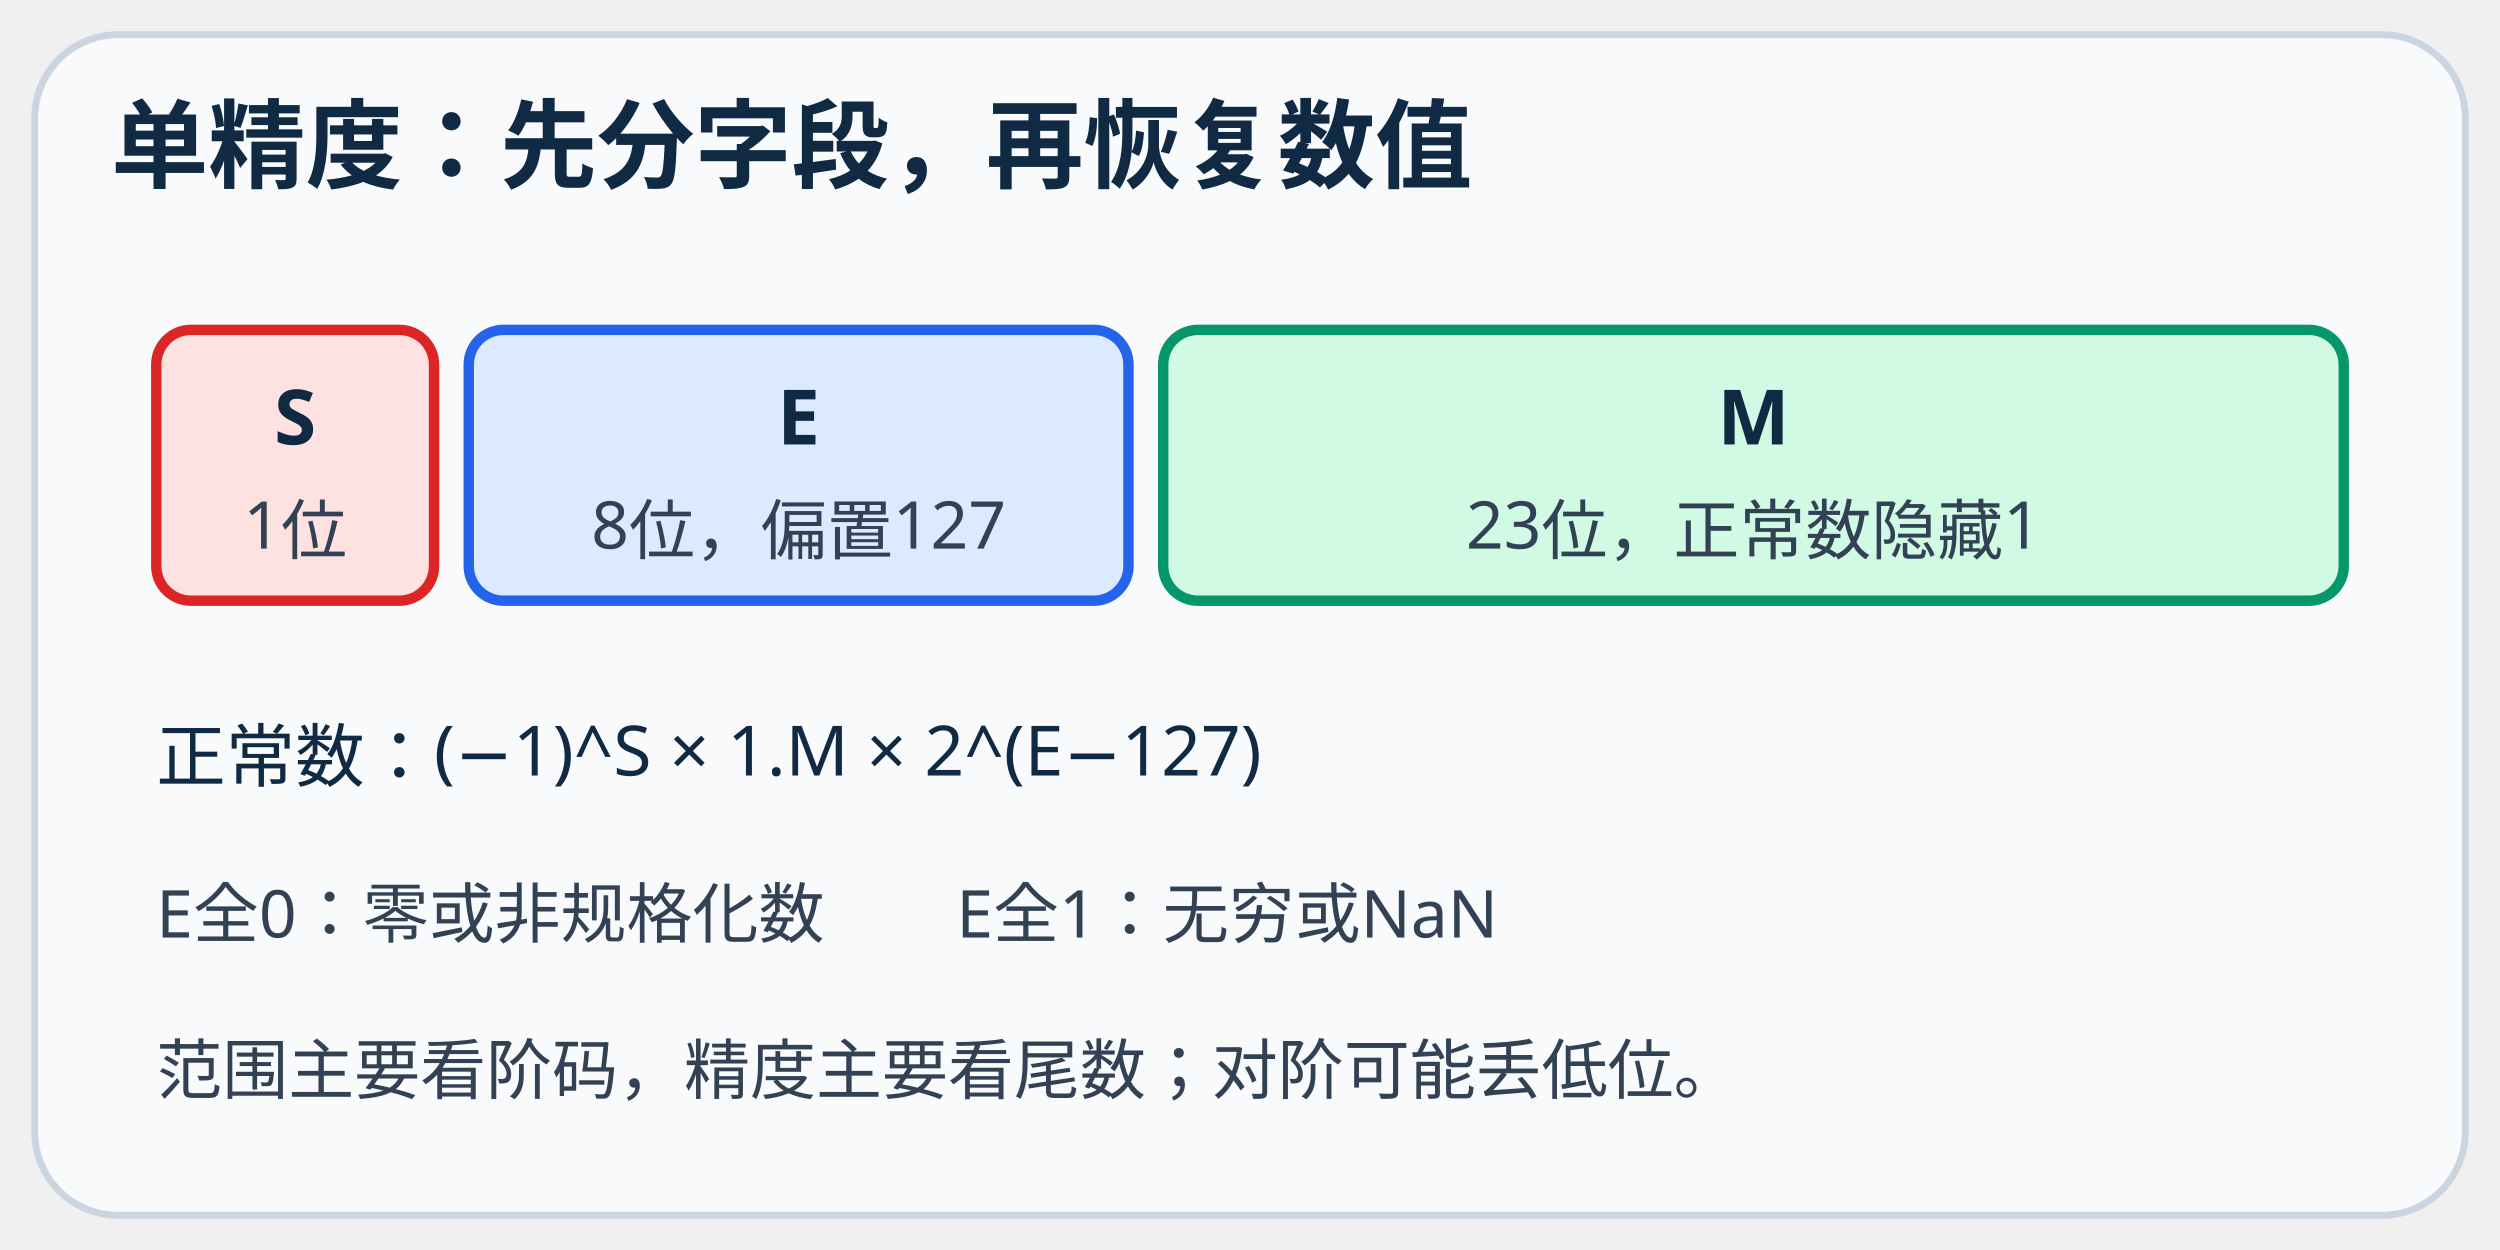
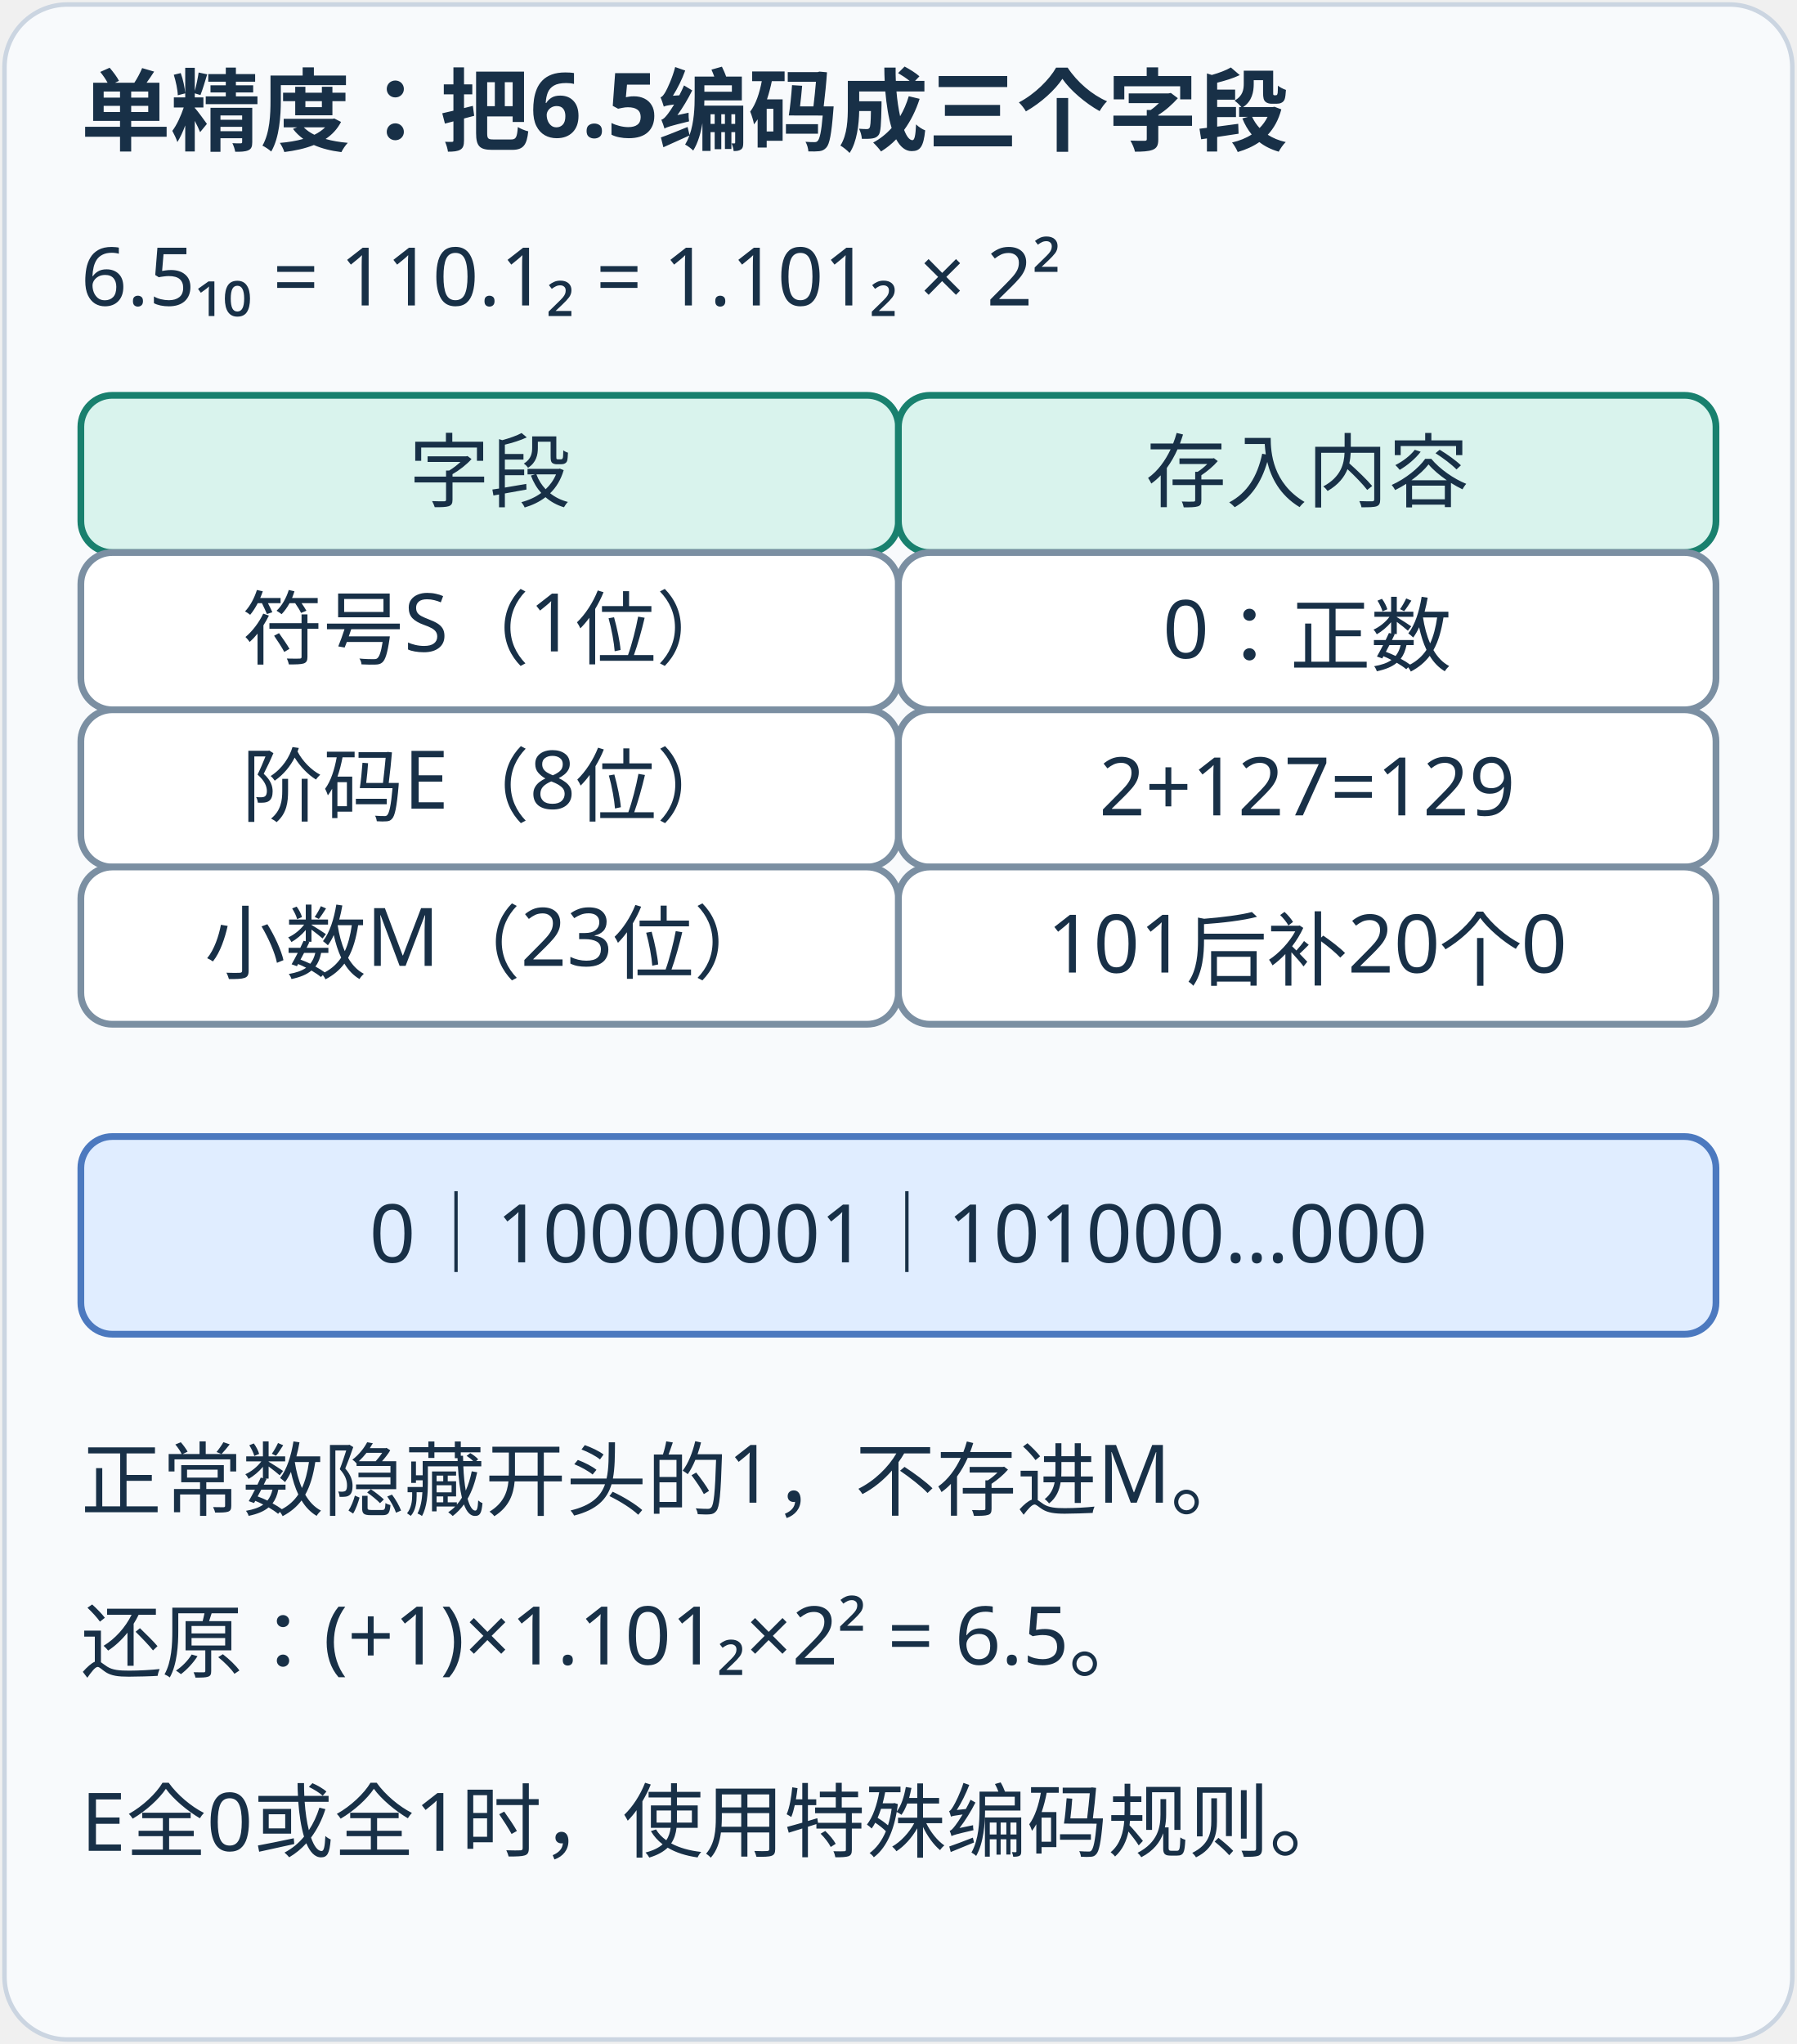
- <svg xmlns="http://www.w3.org/2000/svg" viewBox="0 0 720 360" role="img" aria-labelledby="title desc">
+ <svg xmlns="http://www.w3.org/2000/svg" width="400" height="455" viewBox="0 0 400 455" role="img" aria-labelledby="title">
  <defs>
-     <style>.bg{fill:#f8fafc;stroke:#cbd5e1;stroke-width:2}.sign{fill:#fee2e2;stroke:#dc2626}.exp{fill:#dbeafe;stroke:#2563eb}.frac{fill:#d1fae5;stroke:#059669}.box{stroke-width:3}.title{font:700 28px system-ui;fill:#102a43}.head{font:700 22px system-ui;fill:#102a43}.text{font:19px system-ui;fill:#334155}.code{font:20px ui-monospace;fill:#102a43}@media(prefers-color-scheme:dark){.bg{fill:#142234;stroke:#30455b}.sign{fill:#4b2025;stroke:#ff8b8b}.exp{fill:#17304a;stroke:#78b7ff}.frac{fill:#173f3c;stroke:#46d6c6}.title,.head,.code{fill:#edf4fb}.text{fill:#b8c5d1}}</style>
+     <style>text{font:18px "Microsoft YaHei",system-ui,sans-serif;fill:#183047}.title{font-size:20px;font-weight:700}.bold{font-weight:700}.bg{fill:#f8fafc;stroke:#cbd5e1}.box{fill:#fff;stroke:#7b8fa2;stroke-width:1.5}.hi{fill:#d9f3ed;stroke:#19806e;stroke-width:1.5}.blue{fill:#e0edff;stroke:#4c79bf;stroke-width:1.5}.warn{fill:#fff0d3;stroke:#c28a25;stroke-width:1.5}.line{stroke:#37768a;stroke-width:2;fill:none}@media(prefers-color-scheme:dark){text{fill:#e6eef6}.bg{fill:#142234;stroke:#405469}.box{fill:#1a2e43;stroke:#859bad}.hi{fill:#16483f;stroke:#69d7bc}.blue{fill:#193e68;stroke:#92b9fb}.warn{fill:#4b3a1e;stroke:#e4b15a}.line{stroke:#82c5d4}}</style>
+     <marker id="a" viewBox="0 0 10 10" refX="9" refY="5" markerWidth="6" markerHeight="6" orient="auto">
+       <path d="M0 0L10 5L0 10Z" fill="#47879b" />
+     </marker>
  </defs>
-   <rect class="bg" x="10" y="10" width="700" height="340" rx="24" />
-   <text class="title" x="32" y="52">单精度：先分字段，再恢复数值</text>
-   <rect class="sign box" x="45" y="95" width="80" height="78" rx="10" />
-   <rect class="exp box" x="135" y="95" width="190" height="78" rx="10" />
-   <rect class="frac box" x="335" y="95" width="340" height="78" rx="10" />
-   <text class="head" x="85" y="128" text-anchor="middle">S</text>
-   <text class="text" x="85" y="158" text-anchor="middle">1位</text>
-   <text class="head" x="230" y="128" text-anchor="middle">E</text>
-   <text class="text" x="230" y="158" text-anchor="middle">8位，偏置127</text>
-   <text class="head" x="505" y="128" text-anchor="middle">M</text>
-   <text class="text" x="505" y="158" text-anchor="middle">23位，正常数隐藏1</text>
-   <text class="code" x="45" y="225">正常数：(−1)^S × 1.M × 2^(E−127)</text>
-   <text class="text" x="45" y="270">E全0：零或非规格化数　　E全1：无穷或NaN</text>
-   <text class="text" x="45" y="315">范围主要看阶码，精度主要看尾数；对阶可能丢低位。</text>
+   <rect class="bg" x="1" y="1" width="398" height="453" rx="14" />
+   <text x="18" y="32" class="title">单精度：把6.5编码成三个字段</text>
+   <text x="18" y="68" class="">6.5₁₀ = 110.1₂ = 1.101₂ × 2²</text>
+   <rect class="hi" x="18" y="88" width="182" height="35" rx="7" />
+   <text x="109.0" y="111.5" class="" text-anchor="middle">字段</text>
+   <rect class="hi" x="200" y="88" width="182" height="35" rx="7" />
+   <text x="291.0" y="111.5" class="" text-anchor="middle">存入内容</text>
+   <rect class="box" x="18" y="123" width="182" height="35" rx="7" />
+   <text x="109.0" y="146.5" class="" text-anchor="middle">符号S（1位）</text>
+   <rect class="box" x="200" y="123" width="182" height="35" rx="7" />
+   <text x="291.0" y="146.5" class="" text-anchor="middle">0：正数</text>
+   <rect class="box" x="18" y="158" width="182" height="35" rx="7" />
+   <text x="109.0" y="181.5" class="" text-anchor="middle">阶码E（8位）</text>
+   <rect class="box" x="200" y="158" width="182" height="35" rx="7" />
+   <text x="291.0" y="181.5" class="" text-anchor="middle">2+127=129</text>
+   <rect class="box" x="18" y="193" width="182" height="35" rx="7" />
+   <text x="109.0" y="216.5" class="" text-anchor="middle">小数M（23位）</text>
+   <rect class="box" x="200" y="193" width="182" height="35" rx="7" />
+   <text x="291.0" y="216.5" class="" text-anchor="middle">101后补20个0</text>
+   <rect class="blue" x="18" y="253" width="364" height="44" rx="7" />
+   <text x="200.0" y="281.0" class="" text-anchor="middle">0｜10000001｜101000…000</text>
+   <text x="18" y="336" class="">正常数隐藏开头的1，不存进M。</text>
+   <text x="18" y="372" class="">还原：(+1)×1.101₂×2² = 6.5。</text>
+   <text x="18" y="412" class="">E全0或全1时，使用特殊编码规则。</text>
</svg>
